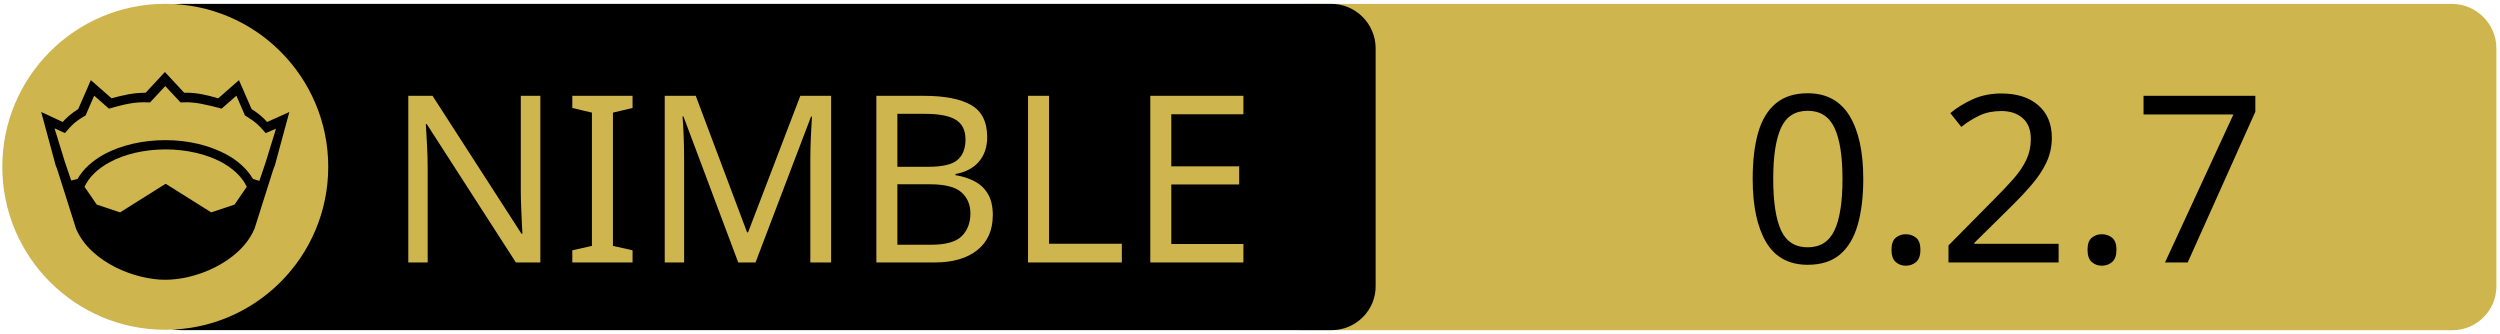
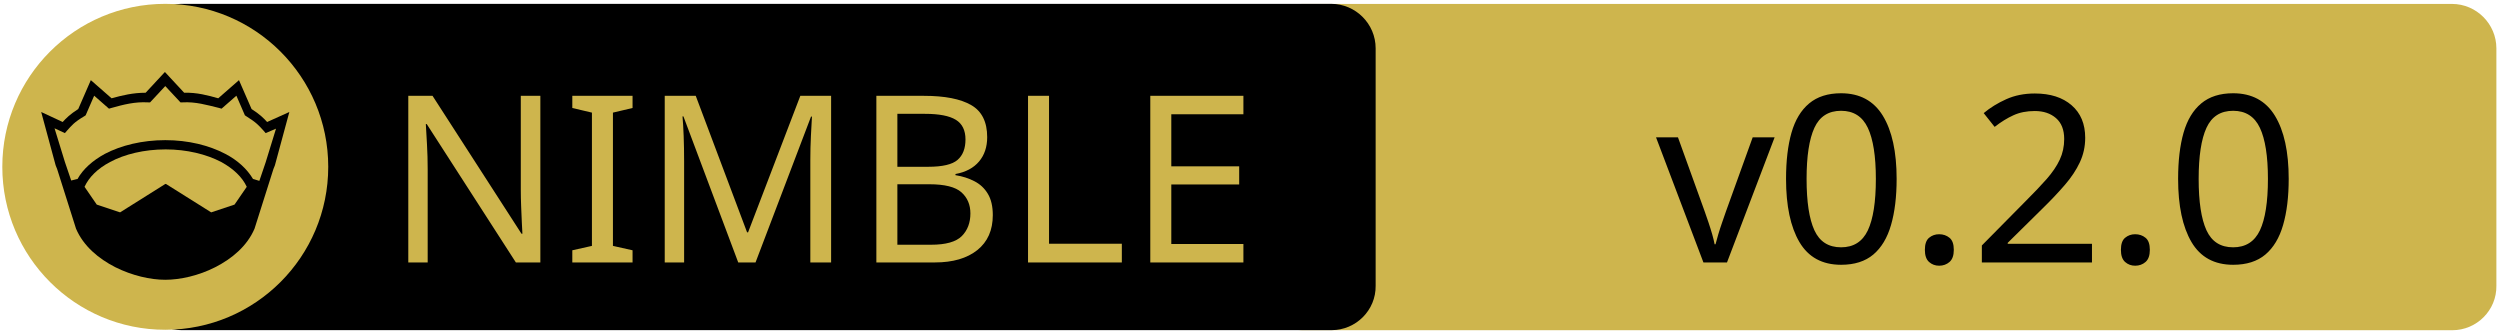
<svg xmlns="http://www.w3.org/2000/svg" xmlns:xlink="http://www.w3.org/1999/xlink" width="675" height="90" xml:space="preserve" version="1.1">
-   <a xlink:href="https://github.com/openpeeps/vancode">
+   <a xlink:href="https://github.com/cheeseonamonkey/nim-nlp">
    <g>
      <path fill="#CEB54D" id="svg_15" d="m662.123,89.159l-310.5,0c-6.6,0 -12,-5.4 -12,-12l0,-64.1c0,-6.6 5.4,-12 12,-12l310.4,0c6.6,0 12,5.4 12,12l0,64.1c0.1,6.6 -5.3,12 -11.9,12z" />
      <path id="svg_1" d="m359.524,89.139l-310.5,0c-6.6,0 -12,-5.4 -12,-12l0,-64.1c0,-6.6 5.4,-12 12,-12l310.4,0c6.6,0 12,5.4 12,12l0,64.1c0.1,6.6 -5.3,12 -11.9,12z" />
      <rect id="svg_2" fill="none" height="45.9" width="315.3" class="st0" y="24.539" x="60.224" />
      <circle id="svg_4" fill="#CEB54D" r="44" cy="45.039" cx="44.624" class="st1" />
      <g id="XMLID_4_">
        <path id="svg_5" d="m78.124,30.239l-3.9,14.4l-0.4,1l-5.1,16.1c0,0 0,0 0,0c-2,4.7 -6.1,8.1 -10.6,10.4c-4.5,2.3 -9.5,3.4 -13.5,3.4c-4,0 -8.9,-1.1 -13.5,-3.4c-4.5,-2.3 -8.6,-5.7 -10.6,-10.4c0,0 0,0 0,0l-5.1,-16.1l-0.4,-1l-3.9,-14.4l5.8,2.7c0.9,-1 2,-2.1 4.2,-3.5l3.4,-7.8l5.6,4.9c2.9,-0.8 5.8,-1.5 9.2,-1.5l5.2,-5.6l5.2,5.6c3.4,-0.1 6.4,0.7 9.2,1.5l5.6,-4.9l3.4,7.8c2.2,1.4 3.3,2.5 4.2,3.5l6,-2.7z" />
        <g id="XMLID_6_">
          <g id="svg_6">
            <path id="svg_7" fill="#CEB54D" d="m66.624,50.439l-3.3,4.8l-6.3,2.1l-12.1,-7.6c-0.1,-0.1 -0.3,-0.1 -0.4,0l-12.1,7.6l-6.3,-2.1l-3.3,-4.8c1.2,-2.6 3.5,-4.9 6.9,-6.7c3.9,-2.1 9.2,-3.4 15,-3.4c5.7,0 11,1.3 15,3.4c3.3,1.8 5.7,4.1 6.9,6.7z" class="st1" />
          </g>
          <g id="svg_8" />
        </g>
        <g id="XMLID_5_">
          <g id="svg_9">
            <path id="svg_10" fill="#CEB54D" d="m74.524,34.739l-2.8,9.1l-1.7,5l-1.6,-0.5c0,0 -0.1,0 -0.1,0c-1.6,-2.7 -4.2,-5.1 -7.5,-6.8c-4.4,-2.3 -10,-3.7 -16.2,-3.7c-6.2,0 -11.9,1.4 -16.3,3.7c-3.3,1.8 -5.9,4.1 -7.4,6.8c0,0 -0.1,0 -0.1,0l-1.6,0.4l-1.7,-5l-2.8,-9.1l2.8,1.3l0.6,-0.7c1.2,-1.3 1.8,-2.2 4.7,-3.9l0.3,-0.2l2.3,-5.3l4,3.5l0.7,-0.2c3.2,-0.9 6.3,-1.7 9.8,-1.5l0.6,0l4.1,-4.4l4.1,4.4l0.6,0c3.5,-0.2 6.5,0.7 9.8,1.5l0.7,0.2l4,-3.5l2.3,5.3l0.3,0.2c2.9,1.8 3.5,2.6 4.7,3.9l0.6,0.7l2.8,-1.2z" class="st1" />
          </g>
          <g id="svg_11" />
        </g>
      </g>
      <text x="-442" y="-350.021" id="svg_16" font-size="63px" font-family="'PT Sans Caption', 'Tahoma', 'Helvetica Neue Medium', 'PT Sans', sans-serif" fill="#CEB54D" class="st1 st2 st3" transform="matrix(1 0 0 1 546.13 420.879)">NIMBLE</text>
-       <text x="-76.0" y="-350.012" id="svg_17" font-size="63.012px" font-family="'PT Sans Caption', 'Tahoma', 'Helvetica Neue Medium', 'PT Sans', sans-serif" fill="#000000" class="st1 st2 st3" transform="matrix(1 0 0 1 546.13 420.879)">0.2.7</text>
+       <text x="-99.0" y="-350.012" id="svg_17" font-size="63.012px" font-family="'PT Sans Caption', 'Tahoma', 'Helvetica Neue Medium', 'PT Sans', sans-serif" fill="#000000" class="st1 st2 st3" transform="matrix(1 0 0 1 546.13 420.879)">v0.2.0</text>
    </g>
  </a>
</svg>
